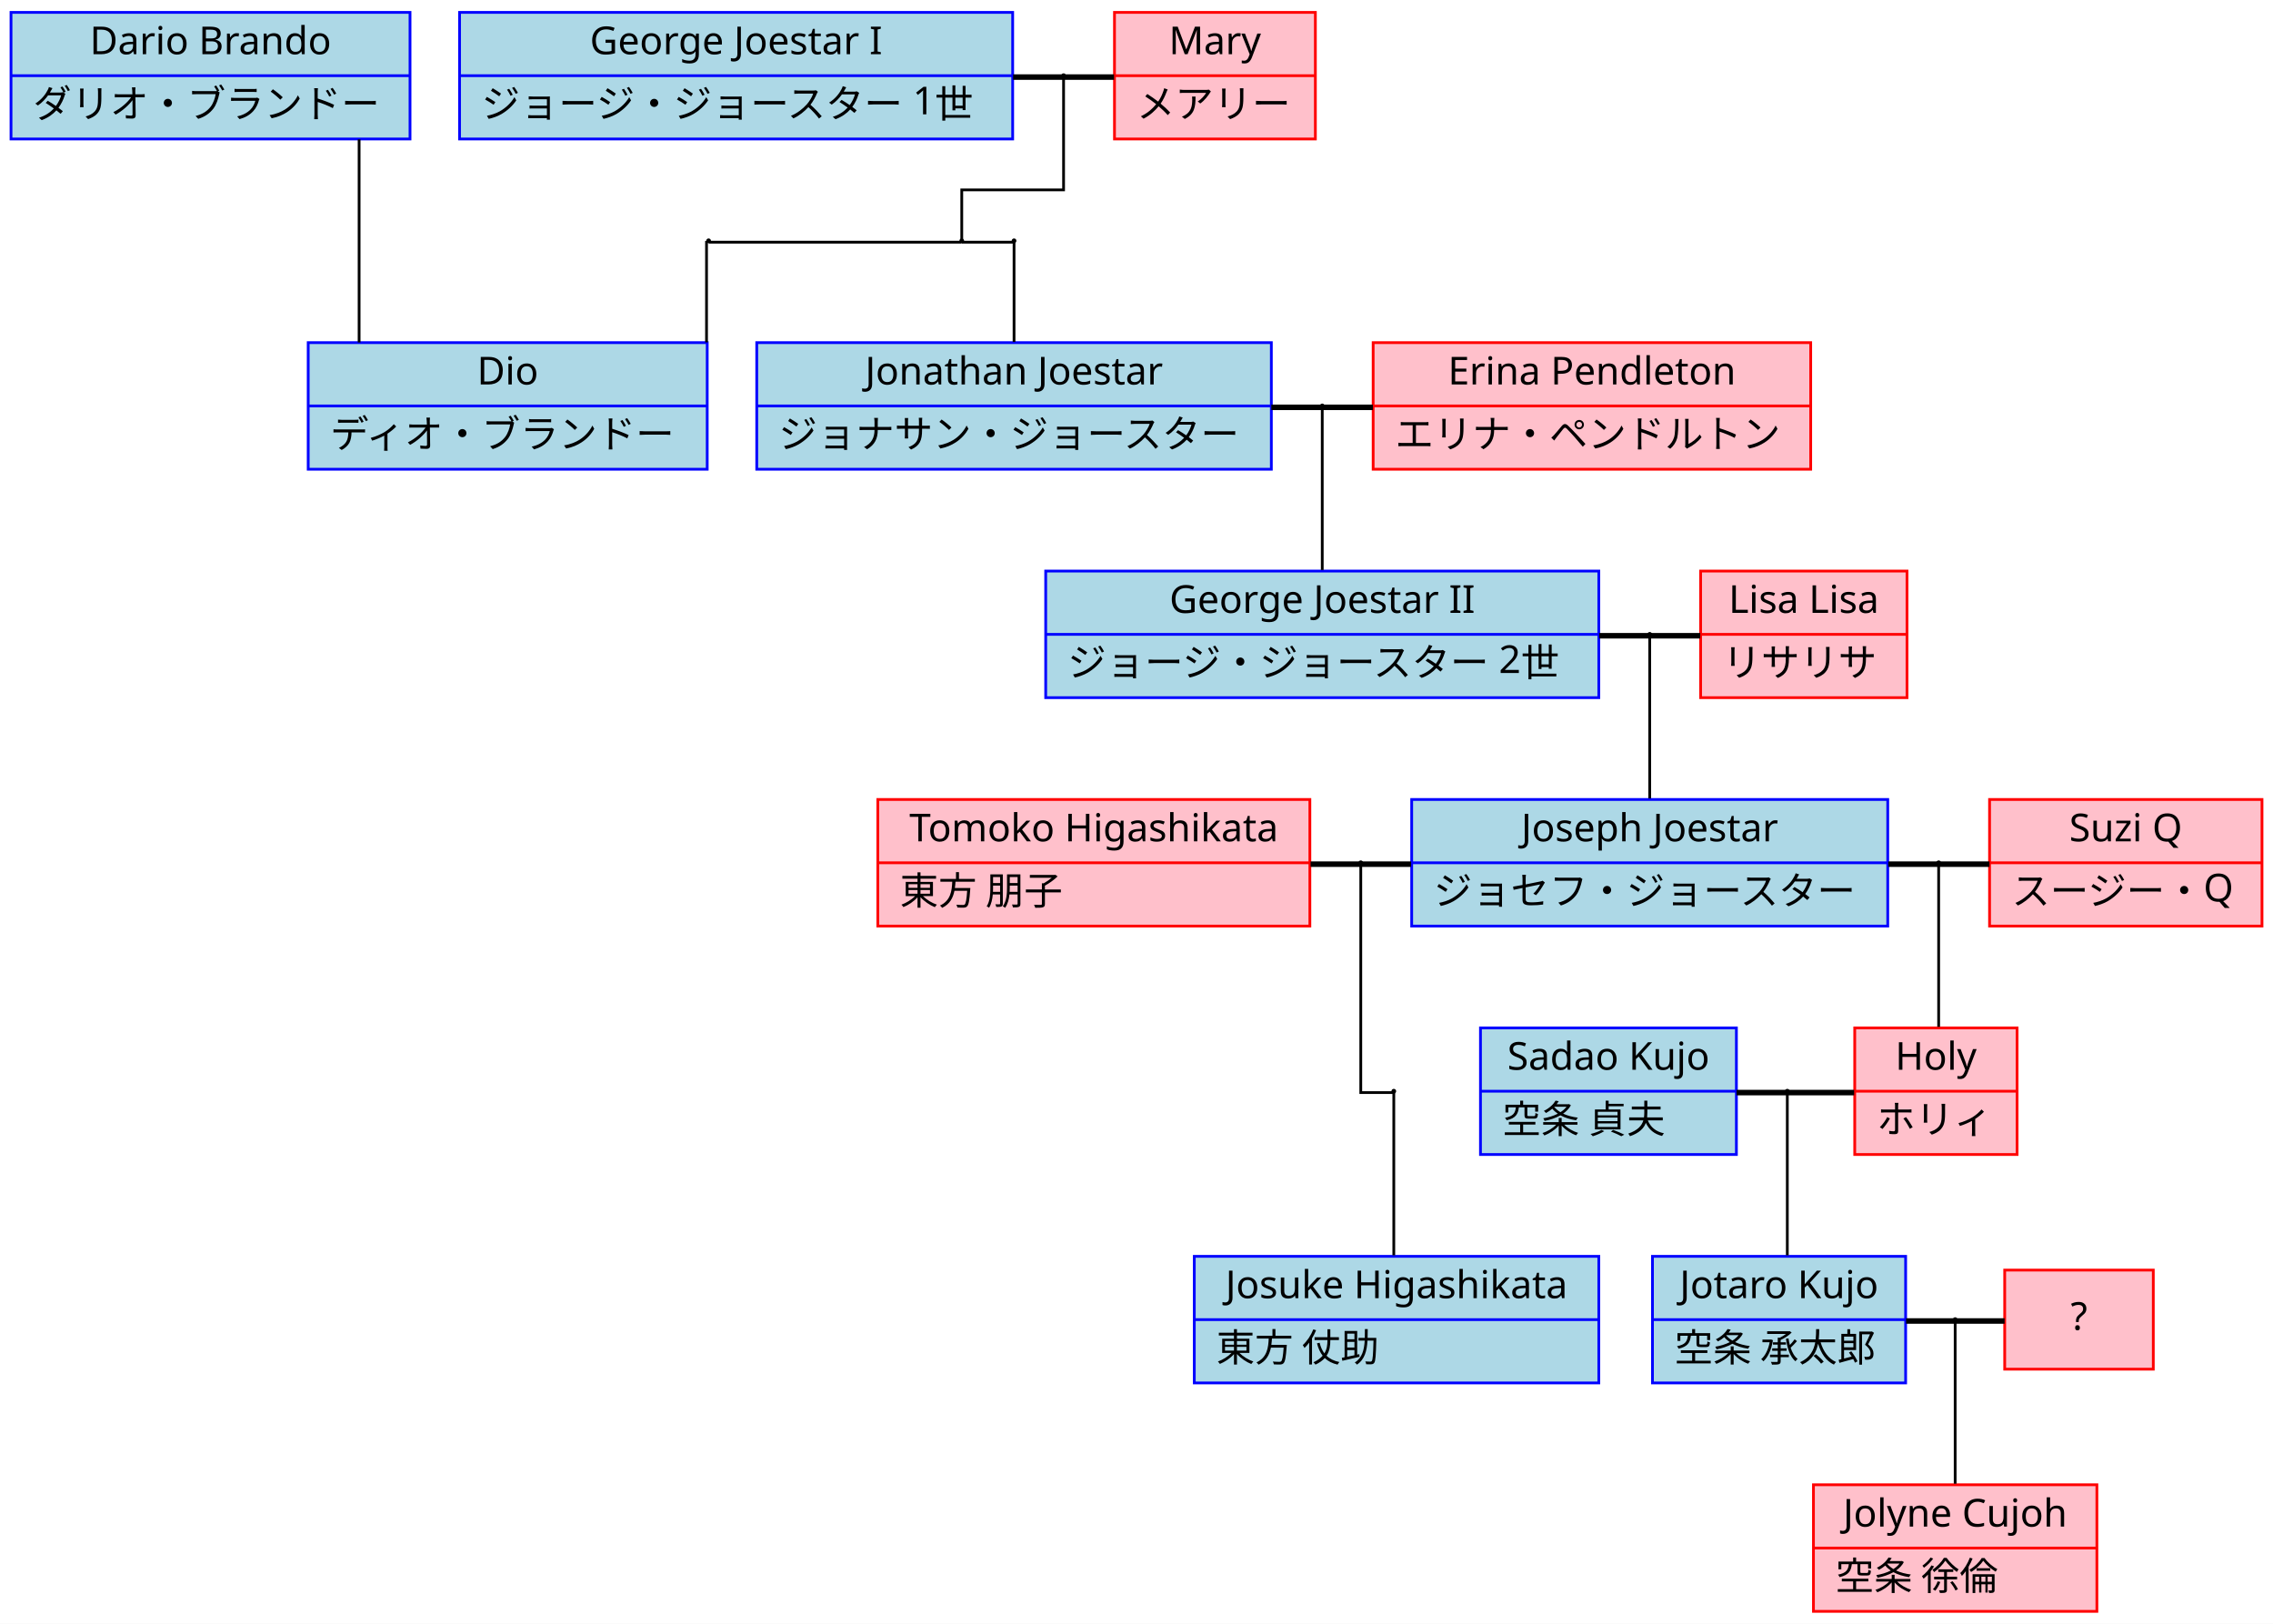
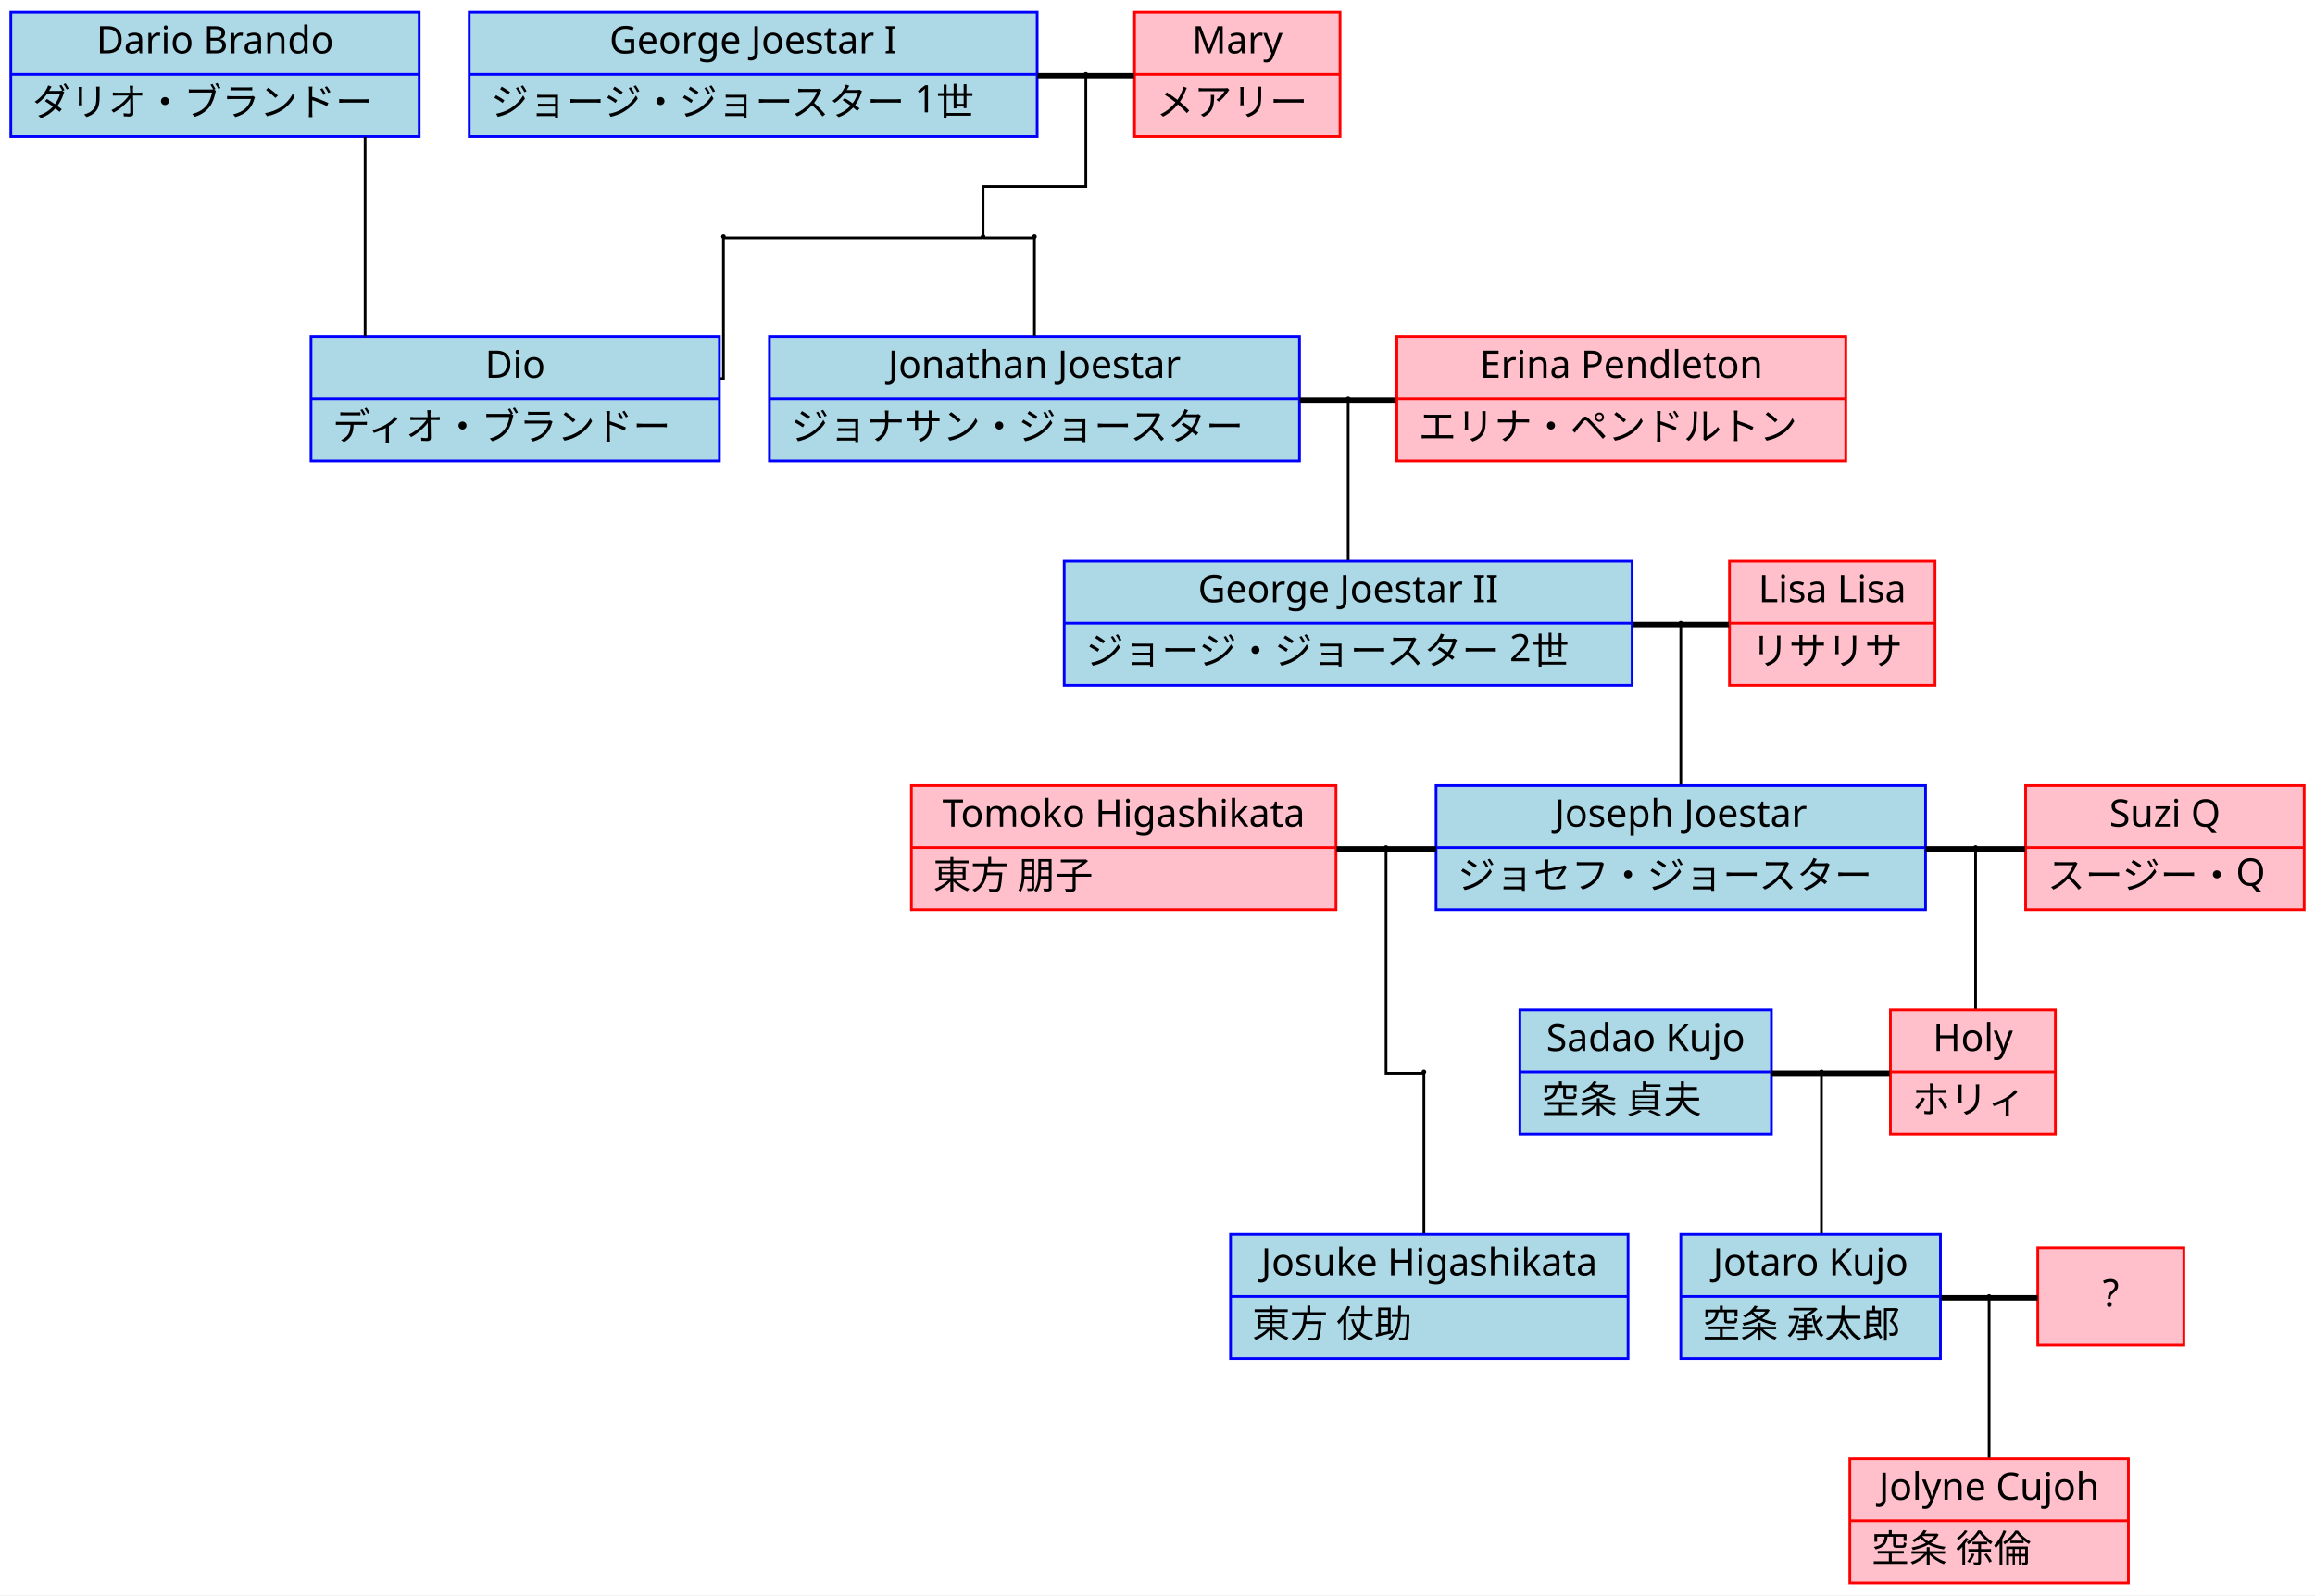
- <svg xmlns="http://www.w3.org/2000/svg" width="826pt" height="590pt" viewBox="0.00 0.00 826.00 590.00">
+ <svg xmlns="http://www.w3.org/2000/svg" width="856pt" height="590pt" viewBox="0.00 0.00 856.00 590.00">
  <g id="graph0" class="graph" transform="scale(1 1) rotate(0) translate(4 586)">
-     <polygon fill="white" stroke="none" points="-4,4 -4,-586 822,-586 822,4 -4,4" />
+     <polygon fill="white" stroke="none" points="-4,4 -4,-586 852,-586 852,4 -4,4" />
    <g id="node1" class="node">
-       <polygon fill="lightblue" stroke="blue" points="163,-535.5 163,-581.5 364,-581.5 364,-535.5 163,-535.5" />
-       <text text-anchor="middle" x="263.5" y="-566.3" font-family="Sans" font-size="14.00">George Joestar I</text>
-       <polyline fill="none" stroke="blue" points="163,-558.5 364,-558.5 " />
-       <text text-anchor="start" x="171" y="-543.3" font-family="Sans" font-size="14.00">ジョージ・ジョースター 1世</text>
+       <polygon fill="lightblue" stroke="blue" points="169.5,-535.5 169.5,-581.5 379.5,-581.5 379.5,-535.5 169.5,-535.5" />
+       <text text-anchor="middle" x="274.5" y="-566.3" font-family="Sans" font-size="14.00">George Joestar I</text>
+       <polyline fill="none" stroke="blue" points="169.5,-558.5 379.5,-558.5 " />
+       <text text-anchor="start" x="177.5" y="-543.3" font-family="Sans" font-size="14.00">ジョージ・ジョースター 1世</text>
    </g>
    <g id="node18" class="node">
-       <ellipse fill="black" stroke="black" cx="382.5" cy="-558.5" rx="0.36" ry="0.36" />
+       <ellipse fill="black" stroke="black" cx="397.5" cy="-558.5" rx="0.36" ry="0.36" />
    </g>
    <g id="edge7" class="edge">
-       <path fill="none" stroke="black" stroke-width="2" d="M364.167,-558C374.49,-558 381.57,-558 382.415,-558" />
+       <path fill="none" stroke="black" stroke-width="2" d="M379.615,-558C389.727,-558 396.598,-558 397.418,-558" />
    </g>
    <g id="node2" class="node">
-       <polygon fill="pink" stroke="red" points="401,-535.5 401,-581.5 474,-581.5 474,-535.5 401,-535.5" />
-       <text text-anchor="middle" x="437.5" y="-566.3" font-family="Sans" font-size="14.00">Mary</text>
-       <polyline fill="none" stroke="red" points="401,-558.5 474,-558.5 " />
-       <text text-anchor="start" x="409" y="-543.3" font-family="Sans" font-size="14.00">メアリー</text>
+       <polygon fill="pink" stroke="red" points="415.5,-535.5 415.5,-581.5 491.5,-581.5 491.5,-535.5 415.5,-535.5" />
+       <text text-anchor="middle" x="453.5" y="-566.3" font-family="Sans" font-size="14.00">Mary</text>
+       <polyline fill="none" stroke="red" points="415.5,-558.5 491.5,-558.5 " />
+       <text text-anchor="start" x="423.5" y="-543.3" font-family="Sans" font-size="14.00">メアリー</text>
    </g>
    <g id="node3" class="node">
-       <polygon fill="lightblue" stroke="blue" points="0,-535.5 0,-581.5 145,-581.5 145,-535.5 0,-535.5" />
-       <text text-anchor="middle" x="72.5" y="-566.3" font-family="Sans" font-size="14.00">Dario Brando</text>
-       <polyline fill="none" stroke="blue" points="0,-558.5 145,-558.5 " />
+       <polygon fill="lightblue" stroke="blue" points="0,-535.5 0,-581.5 151,-581.5 151,-535.5 0,-535.5" />
+       <text text-anchor="middle" x="75.5" y="-566.3" font-family="Sans" font-size="14.00">Dario Brando</text>
+       <polyline fill="none" stroke="blue" points="0,-558.5 151,-558.5 " />
      <text text-anchor="start" x="8" y="-543.3" font-family="Sans" font-size="14.00">ダリオ・ブランドー</text>
    </g>
    <g id="node6" class="node">
-       <polygon fill="lightblue" stroke="blue" points="108,-415.5 108,-461.5 253,-461.5 253,-415.5 108,-415.5" />
-       <text text-anchor="middle" x="180.5" y="-446.3" font-family="Sans" font-size="14.00">Dio</text>
-       <polyline fill="none" stroke="blue" points="108,-438.5 253,-438.5 " />
-       <text text-anchor="start" x="116" y="-423.3" font-family="Sans" font-size="14.00">ディオ・ブランドー</text>
+       <polygon fill="lightblue" stroke="blue" points="111,-415.5 111,-461.5 262,-461.5 262,-415.5 111,-415.5" />
+       <text text-anchor="middle" x="186.5" y="-446.3" font-family="Sans" font-size="14.00">Dio</text>
+       <polyline fill="none" stroke="blue" points="111,-438.5 262,-438.5 " />
+       <text text-anchor="start" x="119" y="-423.3" font-family="Sans" font-size="14.00">ディオ・ブランドー</text>
    </g>
    <g id="edge6" class="edge">
-       <path fill="none" stroke="black" d="M126.5,-535.363C126.5,-514.114 126.5,-482.793 126.5,-461.566" />
+       <path fill="none" stroke="black" d="M131,-535.363C131,-514.114 131,-482.793 131,-461.566" />
    </g>
    <g id="node4" class="node">
-       <polygon fill="lightblue" stroke="blue" points="271,-415.5 271,-461.5 458,-461.5 458,-415.5 271,-415.5" />
-       <text text-anchor="middle" x="364.5" y="-446.3" font-family="Sans" font-size="14.00">Jonathan Joestar</text>
-       <polyline fill="none" stroke="blue" points="271,-438.5 458,-438.5 " />
-       <text text-anchor="start" x="279" y="-423.3" font-family="Sans" font-size="14.00">ジョナサン・ジョースター</text>
+       <polygon fill="lightblue" stroke="blue" points="280.5,-415.5 280.5,-461.5 476.5,-461.5 476.5,-415.5 280.5,-415.5" />
+       <text text-anchor="middle" x="378.5" y="-446.3" font-family="Sans" font-size="14.00">Jonathan Joestar</text>
+       <polyline fill="none" stroke="blue" points="280.5,-438.5 476.5,-438.5 " />
+       <text text-anchor="start" x="288.5" y="-423.3" font-family="Sans" font-size="14.00">ジョナサン・ジョースター</text>
    </g>
    <g id="node22" class="node">
-       <ellipse fill="black" stroke="black" cx="476.5" cy="-438.5" rx="0.36" ry="0.36" />
+       <ellipse fill="black" stroke="black" cx="494.5" cy="-438.5" rx="0.36" ry="0.36" />
    </g>
    <g id="edge14" class="edge">
-       <path fill="none" stroke="black" stroke-width="2" d="M458.005,-438C468.365,-438 475.555,-438 476.414,-438" />
+       <path fill="none" stroke="black" stroke-width="2" d="M476.629,-438C486.692,-438 493.594,-438 494.417,-438" />
    </g>
    <g id="node5" class="node">
-       <polygon fill="pink" stroke="red" points="495,-415.5 495,-461.5 654,-461.5 654,-415.5 495,-415.5" />
-       <text text-anchor="middle" x="574.5" y="-446.3" font-family="Sans" font-size="14.00">Erina Pendleton</text>
-       <polyline fill="none" stroke="red" points="495,-438.5 654,-438.5 " />
-       <text text-anchor="start" x="503" y="-423.3" font-family="Sans" font-size="14.00">エリナ・ペンドルトン</text>
+       <polygon fill="pink" stroke="red" points="512.5,-415.5 512.5,-461.5 678.5,-461.5 678.5,-415.5 512.5,-415.5" />
+       <text text-anchor="middle" x="595.5" y="-446.3" font-family="Sans" font-size="14.00">Erina Pendleton</text>
+       <polyline fill="none" stroke="red" points="512.5,-438.5 678.5,-438.5 " />
+       <text text-anchor="start" x="520.5" y="-423.3" font-family="Sans" font-size="14.00">エリナ・ペンドルトン</text>
    </g>
    <g id="node7" class="node">
-       <polygon fill="lightblue" stroke="blue" points="376,-332.5 376,-378.5 577,-378.5 577,-332.5 376,-332.5" />
-       <text text-anchor="middle" x="476.5" y="-363.3" font-family="Sans" font-size="14.00">George Joestar II</text>
-       <polyline fill="none" stroke="blue" points="376,-355.5 577,-355.5 " />
-       <text text-anchor="start" x="384" y="-340.3" font-family="Sans" font-size="14.00">ジョージ・ジョースター 2世</text>
+       <polygon fill="lightblue" stroke="blue" points="389.5,-332.5 389.5,-378.5 599.5,-378.5 599.5,-332.5 389.5,-332.5" />
+       <text text-anchor="middle" x="494.5" y="-363.3" font-family="Sans" font-size="14.00">George Joestar II</text>
+       <polyline fill="none" stroke="blue" points="389.5,-355.5 599.5,-355.5 " />
+       <text text-anchor="start" x="397.5" y="-340.3" font-family="Sans" font-size="14.00">ジョージ・ジョースター 2世</text>
    </g>
    <g id="node23" class="node">
-       <ellipse fill="black" stroke="black" cx="595.5" cy="-355.5" rx="0.36" ry="0.36" />
+       <ellipse fill="black" stroke="black" cx="617.5" cy="-355.5" rx="0.36" ry="0.36" />
    </g>
    <g id="edge17" class="edge">
-       <path fill="none" stroke="black" stroke-width="2" d="M577.167,-355C587.49,-355 594.57,-355 595.415,-355" />
+       <path fill="none" stroke="black" stroke-width="2" d="M599.615,-355C609.727,-355 616.598,-355 617.418,-355" />
    </g>
    <g id="node8" class="node">
-       <polygon fill="pink" stroke="red" points="614,-332.5 614,-378.5 689,-378.5 689,-332.5 614,-332.5" />
-       <text text-anchor="middle" x="651.5" y="-363.3" font-family="Sans" font-size="14.00">Lisa Lisa</text>
-       <polyline fill="none" stroke="red" points="614,-355.5 689,-355.5 " />
-       <text text-anchor="start" x="622" y="-340.3" font-family="Sans" font-size="14.00">リサリサ</text>
+       <polygon fill="pink" stroke="red" points="635.5,-332.5 635.5,-378.5 711.5,-378.5 711.5,-332.5 635.5,-332.5" />
+       <text text-anchor="middle" x="673.5" y="-363.3" font-family="Sans" font-size="14.00">Lisa Lisa</text>
+       <polyline fill="none" stroke="red" points="635.5,-355.5 711.5,-355.5 " />
+       <text text-anchor="start" x="643.5" y="-340.3" font-family="Sans" font-size="14.00">リサリサ</text>
    </g>
    <g id="node9" class="node">
-       <polygon fill="lightblue" stroke="blue" points="509,-249.5 509,-295.5 682,-295.5 682,-249.5 509,-249.5" />
-       <text text-anchor="middle" x="595.5" y="-280.3" font-family="Sans" font-size="14.00">Joseph Joestar</text>
-       <polyline fill="none" stroke="blue" points="509,-272.5 682,-272.5 " />
-       <text text-anchor="start" x="517" y="-257.3" font-family="Sans" font-size="14.00">ジョセフ・ジョースター</text>
+       <polygon fill="lightblue" stroke="blue" points="527,-249.5 527,-295.5 708,-295.5 708,-249.5 527,-249.5" />
+       <text text-anchor="middle" x="617.5" y="-280.3" font-family="Sans" font-size="14.00">Joseph Joestar</text>
+       <polyline fill="none" stroke="blue" points="527,-272.5 708,-272.5 " />
+       <text text-anchor="start" x="535" y="-257.3" font-family="Sans" font-size="14.00">ジョセフ・ジョースター</text>
    </g>
    <g id="node10" class="node">
-       <polygon fill="pink" stroke="red" points="719,-249.5 719,-295.5 818,-295.5 818,-249.5 719,-249.5" />
-       <text text-anchor="middle" x="768.5" y="-280.3" font-family="Sans" font-size="14.00">Suzi Q</text>
-       <polyline fill="none" stroke="red" points="719,-272.5 818,-272.5 " />
-       <text text-anchor="start" x="727" y="-257.3" font-family="Sans" font-size="14.00">スージー・Q</text>
+       <polygon fill="pink" stroke="red" points="745,-249.5 745,-295.5 848,-295.5 848,-249.5 745,-249.5" />
+       <text text-anchor="middle" x="796.5" y="-280.3" font-family="Sans" font-size="14.00">Suzi Q</text>
+       <polyline fill="none" stroke="red" points="745,-272.5 848,-272.5 " />
+       <text text-anchor="start" x="753" y="-257.3" font-family="Sans" font-size="14.00">スージー・Q</text>
    </g>
    <g id="node26" class="node">
-       <ellipse fill="black" stroke="black" cx="700.5" cy="-272.5" rx="0.36" ry="0.36" />
+       <ellipse fill="black" stroke="black" cx="726.5" cy="-272.5" rx="0.36" ry="0.36" />
    </g>
    <g id="edge24" class="edge">
-       <path fill="none" stroke="black" stroke-width="2" d="M682.21,-272C692.411,-272 699.56,-272 700.414,-272" />
+       <path fill="none" stroke="black" stroke-width="2" d="M708.01,-272C718.345,-272 725.553,-272 726.413,-272" />
    </g>
    <g id="node11" class="node">
-       <polygon fill="pink" stroke="red" points="315,-249.5 315,-295.5 472,-295.5 472,-249.5 315,-249.5" />
-       <text text-anchor="middle" x="393.5" y="-280.3" font-family="Sans" font-size="14.00">Tomoko Higashikata</text>
-       <polyline fill="none" stroke="red" points="315,-272.5 472,-272.5 " />
-       <text text-anchor="start" x="323" y="-257.3" font-family="Sans" font-size="14.00">東方 朋子</text>
+       <polygon fill="pink" stroke="red" points="333,-249.5 333,-295.5 490,-295.5 490,-249.5 333,-249.5" />
+       <text text-anchor="middle" x="411.5" y="-280.3" font-family="Sans" font-size="14.00">Tomoko Higashikata</text>
+       <polyline fill="none" stroke="red" points="333,-272.5 490,-272.5 " />
+       <text text-anchor="start" x="341" y="-257.3" font-family="Sans" font-size="14.00">東方 朋子</text>
    </g>
    <g id="node24" class="node">
-       <ellipse fill="black" stroke="black" cx="490.5" cy="-272.5" rx="0.36" ry="0.36" />
+       <ellipse fill="black" stroke="black" cx="508.5" cy="-272.5" rx="0.36" ry="0.36" />
    </g>
    <g id="edge20" class="edge">
-       <path fill="none" stroke="black" stroke-width="2" d="M472.255,-272C482.365,-272 489.554,-272 490.414,-272" />
+       <path fill="none" stroke="black" stroke-width="2" d="M490.255,-272C500.365,-272 507.554,-272 508.414,-272" />
    </g>
    <g id="node12" class="node">
-       <polygon fill="lightblue" stroke="blue" points="534,-166.5 534,-212.5 627,-212.5 627,-166.5 534,-166.5" />
-       <text text-anchor="middle" x="580.5" y="-197.3" font-family="Sans" font-size="14.00">Sadao Kujo</text>
-       <polyline fill="none" stroke="blue" points="534,-189.5 627,-189.5 " />
-       <text text-anchor="start" x="542" y="-174.3" font-family="Sans" font-size="14.00">空条 貞夫</text>
+       <polygon fill="lightblue" stroke="blue" points="558,-166.5 558,-212.5 651,-212.5 651,-166.5 558,-166.5" />
+       <text text-anchor="middle" x="604.5" y="-197.3" font-family="Sans" font-size="14.00">Sadao Kujo</text>
+       <polyline fill="none" stroke="blue" points="558,-189.5 651,-189.5 " />
+       <text text-anchor="start" x="566" y="-174.3" font-family="Sans" font-size="14.00">空条 貞夫</text>
    </g>
    <g id="node27" class="node">
-       <ellipse fill="black" stroke="black" cx="645.5" cy="-189.5" rx="0.36" ry="0.36" />
+       <ellipse fill="black" stroke="black" cx="669.5" cy="-189.5" rx="0.36" ry="0.36" />
    </g>
    <g id="edge27" class="edge">
-       <path fill="none" stroke="black" stroke-width="2" d="M627.047,-189C636.815,-189 644.486,-189 645.407,-189" />
+       <path fill="none" stroke="black" stroke-width="2" d="M651.047,-189C660.815,-189 668.486,-189 669.407,-189" />
    </g>
    <g id="node13" class="node">
-       <polygon fill="pink" stroke="red" points="670,-166.5 670,-212.5 729,-212.5 729,-166.5 670,-166.5" />
-       <text text-anchor="middle" x="699.5" y="-197.3" font-family="Sans" font-size="14.00">Holy</text>
-       <polyline fill="none" stroke="red" points="670,-189.5 729,-189.5 " />
-       <text text-anchor="start" x="678" y="-174.3" font-family="Sans" font-size="14.00">ホリィ</text>
+       <polygon fill="pink" stroke="red" points="695,-166.5 695,-212.5 756,-212.5 756,-166.5 695,-166.5" />
+       <text text-anchor="middle" x="725.5" y="-197.3" font-family="Sans" font-size="14.00">Holy</text>
+       <polyline fill="none" stroke="red" points="695,-189.5 756,-189.5 " />
+       <text text-anchor="start" x="703" y="-174.3" font-family="Sans" font-size="14.00">ホリィ</text>
    </g>
    <g id="node14" class="node">
-       <polygon fill="lightblue" stroke="blue" points="596.5,-83.5 596.5,-129.5 688.5,-129.5 688.5,-83.5 596.5,-83.5" />
-       <text text-anchor="middle" x="642.5" y="-114.3" font-family="Sans" font-size="14.00">Jotaro Kujo</text>
-       <polyline fill="none" stroke="blue" points="596.5,-106.5 688.5,-106.5 " />
-       <text text-anchor="start" x="604.5" y="-91.3" font-family="Sans" font-size="14.00">空条 承太郎</text>
+       <polygon fill="lightblue" stroke="blue" points="617.5,-83.5 617.5,-129.5 713.5,-129.5 713.5,-83.5 617.5,-83.5" />
+       <text text-anchor="middle" x="665.5" y="-114.3" font-family="Sans" font-size="14.00">Jotaro Kujo</text>
+       <polyline fill="none" stroke="blue" points="617.5,-106.5 713.5,-106.5 " />
+       <text text-anchor="start" x="625.5" y="-91.3" font-family="Sans" font-size="14.00">空条 承太郎</text>
    </g>
    <g id="node28" class="node">
-       <ellipse fill="black" stroke="black" cx="706.5" cy="-106.5" rx="0.36" ry="0.36" />
+       <ellipse fill="black" stroke="black" cx="731.5" cy="-106.5" rx="0.36" ry="0.36" />
    </g>
    <g id="edge30" class="edge">
-       <path fill="none" stroke="black" stroke-width="2" d="M688.672,-106C698.134,-106 705.524,-106 706.411,-106" />
+       <path fill="none" stroke="black" stroke-width="2" d="M713.813,-106C723.248,-106 730.538,-106 731.412,-106" />
    </g>
    <g id="node15" class="node">
-       <polygon fill="pink" stroke="red" points="724.5,-88.5 724.5,-124.5 778.5,-124.5 778.5,-88.5 724.5,-88.5" />
-       <text text-anchor="middle" x="751.5" y="-102.8" font-family="Sans" font-size="14.00">?</text>
+       <polygon fill="pink" stroke="red" points="749.5,-88.5 749.5,-124.5 803.5,-124.5 803.5,-88.5 749.5,-88.5" />
+       <text text-anchor="middle" x="776.5" y="-102.8" font-family="Sans" font-size="14.00">?</text>
    </g>
    <g id="node16" class="node">
-       <polygon fill="pink" stroke="red" points="655,-0.5 655,-46.5 758,-46.5 758,-0.5 655,-0.5" />
-       <text text-anchor="middle" x="706.5" y="-31.3" font-family="Sans" font-size="14.00">Jolyne Cujoh</text>
-       <polyline fill="none" stroke="red" points="655,-23.5 758,-23.5 " />
-       <text text-anchor="start" x="663" y="-8.3" font-family="Sans" font-size="14.00">空条 徐倫</text>
+       <polygon fill="pink" stroke="red" points="680,-0.5 680,-46.5 783,-46.5 783,-0.5 680,-0.5" />
+       <text text-anchor="middle" x="731.5" y="-31.3" font-family="Sans" font-size="14.00">Jolyne Cujoh</text>
+       <polyline fill="none" stroke="red" points="680,-23.5 783,-23.5 " />
+       <text text-anchor="start" x="688" y="-8.3" font-family="Sans" font-size="14.00">空条 徐倫</text>
    </g>
    <g id="node17" class="node">
-       <polygon fill="lightblue" stroke="blue" points="430,-83.5 430,-129.5 577,-129.5 577,-83.5 430,-83.5" />
-       <text text-anchor="middle" x="503.5" y="-114.3" font-family="Sans" font-size="14.00">Josuke Higashikata</text>
-       <polyline fill="none" stroke="blue" points="430,-106.5 577,-106.5 " />
-       <text text-anchor="start" x="438" y="-91.3" font-family="Sans" font-size="14.00">東方 仗助</text>
+       <polygon fill="lightblue" stroke="blue" points="451,-83.5 451,-129.5 598,-129.5 598,-83.5 451,-83.5" />
+       <text text-anchor="middle" x="524.5" y="-114.3" font-family="Sans" font-size="14.00">Josuke Higashikata</text>
+       <polyline fill="none" stroke="blue" points="451,-106.5 598,-106.5 " />
+       <text text-anchor="start" x="459" y="-91.3" font-family="Sans" font-size="14.00">東方 仗助</text>
    </g>
    <g id="edge8" class="edge">
-       <path fill="none" stroke="black" stroke-width="2" d="M382.658,-558C383.842,-558 391.551,-558 400.833,-558" />
+       <path fill="none" stroke="black" stroke-width="2" d="M397.661,-558C398.828,-558 406.222,-558 415.267,-558" />
    </g>
    <g id="node20" class="node">
-       <ellipse fill="black" stroke="black" cx="345.5" cy="-498.5" rx="0.36" ry="0.36" />
+       <ellipse fill="black" stroke="black" cx="359.5" cy="-498.5" rx="0.36" ry="0.36" />
    </g>
    <g id="edge11" class="edge">
-       <path fill="none" stroke="black" d="M382.5,-558.034C382.5,-553.475 382.5,-517 382.5,-517 382.5,-517 345.5,-517 345.5,-517 345.5,-517 345.5,-501.806 345.5,-498.957" />
+       <path fill="none" stroke="black" d="M397.5,-558.034C397.5,-553.475 397.5,-517 397.5,-517 397.5,-517 359.5,-517 359.5,-517 359.5,-517 359.5,-501.806 359.5,-498.957" />
    </g>
    <g id="node19" class="node">
-       <ellipse fill="black" stroke="black" cx="253.5" cy="-498.5" rx="0.36" ry="0.36" />
+       <ellipse fill="black" stroke="black" cx="263.5" cy="-498.5" rx="0.36" ry="0.36" />
    </g>
    <g id="edge12" class="edge">
-       <path fill="none" stroke="black" d="M252.75,-498.457C252.75,-497.42 252.75,-478.065 252.75,-461.622" />
+       <path fill="none" stroke="black" d="M263.5,-497.91C263.5,-492.143 263.5,-446 263.5,-446 263.5,-446 263.03,-446 262.164,-446" />
    </g>
    <g id="edge9" class="edge">
-       <path fill="none" stroke="black" d="M253.567,-498C256.309,-498 342.735,-498 345.435,-498" />
+       <path fill="none" stroke="black" d="M263.57,-498C266.431,-498 356.615,-498 359.433,-498" />
    </g>
    <g id="node21" class="node">
-       <ellipse fill="black" stroke="black" cx="364.5" cy="-498.5" rx="0.36" ry="0.36" />
+       <ellipse fill="black" stroke="black" cx="378.5" cy="-498.5" rx="0.36" ry="0.36" />
    </g>
    <g id="edge10" class="edge">
-       <path fill="none" stroke="black" d="M345.555,-498C346.634,-498 363.402,-498 364.449,-498" />
+       <path fill="none" stroke="black" d="M359.555,-498C360.634,-498 377.402,-498 378.449,-498" />
    </g>
    <g id="edge13" class="edge">
-       <path fill="none" stroke="black" d="M364.5,-498.117C364.5,-495.282 364.5,-477.25 364.5,-461.751" />
+       <path fill="none" stroke="black" d="M378.5,-498.117C378.5,-495.282 378.5,-477.25 378.5,-461.751" />
    </g>
    <g id="edge15" class="edge">
-       <path fill="none" stroke="black" stroke-width="2" d="M476.571,-438C477.359,-438 484.638,-438 494.904,-438" />
+       <path fill="none" stroke="black" stroke-width="2" d="M494.573,-438C495.35,-438 502.239,-438 512.086,-438" />
    </g>
    <g id="edge16" class="edge">
-       <path fill="none" stroke="black" d="M476.5,-437.97C476.5,-433.497 476.5,-401.66 476.5,-378.882" />
+       <path fill="none" stroke="black" d="M494.5,-437.97C494.5,-433.497 494.5,-401.66 494.5,-378.882" />
    </g>
    <g id="edge18" class="edge">
-       <path fill="none" stroke="black" stroke-width="2" d="M595.661,-355C596.854,-355 604.549,-355 613.866,-355" />
+       <path fill="none" stroke="black" stroke-width="2" d="M617.661,-355C618.828,-355 626.222,-355 635.267,-355" />
    </g>
    <g id="edge19" class="edge">
-       <path fill="none" stroke="black" d="M595.5,-354.97C595.5,-350.497 595.5,-318.66 595.5,-295.882" />
+       <path fill="none" stroke="black" d="M617.5,-354.97C617.5,-350.497 617.5,-318.66 617.5,-295.882" />
    </g>
    <g id="edge21" class="edge">
-       <path fill="none" stroke="black" stroke-width="2" d="M490.576,-272C491.383,-272 498.545,-272 508.782,-272" />
+       <path fill="none" stroke="black" stroke-width="2" d="M508.579,-272C509.404,-272 516.624,-272 526.99,-272" />
    </g>
    <g id="node25" class="node">
-       <ellipse fill="black" stroke="black" cx="502.5" cy="-189.5" rx="0.36" ry="0.36" />
+       <ellipse fill="black" stroke="black" cx="522.5" cy="-189.5" rx="0.36" ry="0.36" />
    </g>
    <g id="edge22" class="edge">
-       <path fill="none" stroke="black" d="M490.5,-271.967C490.5,-264.855 490.5,-189 490.5,-189 490.5,-189 501.047,-189 502.365,-189" />
+       <path fill="none" stroke="black" d="M508.5,-271.967C508.5,-264.855 508.5,-189 508.5,-189 508.5,-189 520.805,-189 522.343,-189" />
    </g>
    <g id="edge23" class="edge">
-       <path fill="none" stroke="black" d="M502.5,-188.97C502.5,-184.497 502.5,-152.66 502.5,-129.882" />
+       <path fill="none" stroke="black" d="M522.5,-188.97C522.5,-184.497 522.5,-152.66 522.5,-129.882" />
    </g>
    <g id="edge25" class="edge">
-       <path fill="none" stroke="black" stroke-width="2" d="M700.549,-272C701.233,-272 708.954,-272 718.963,-272" />
+       <path fill="none" stroke="black" stroke-width="2" d="M726.551,-272C727.238,-272 734.832,-272 744.783,-272" />
    </g>
    <g id="edge26" class="edge">
-       <path fill="none" stroke="black" d="M700.5,-271.97C700.5,-267.497 700.5,-235.66 700.5,-212.882" />
+       <path fill="none" stroke="black" d="M726.5,-271.97C726.5,-267.497 726.5,-235.66 726.5,-212.882" />
    </g>
    <g id="edge28" class="edge">
-       <path fill="none" stroke="black" stroke-width="2" d="M645.655,-189C647.078,-189 658.088,-189 669.785,-189" />
+       <path fill="none" stroke="black" stroke-width="2" d="M669.661,-189C671.136,-189 682.554,-189 694.684,-189" />
    </g>
    <g id="edge29" class="edge">
-       <path fill="none" stroke="black" d="M645.5,-188.97C645.5,-184.497 645.5,-152.66 645.5,-129.882" />
+       <path fill="none" stroke="black" d="M669.5,-188.97C669.5,-184.497 669.5,-152.66 669.5,-129.882" />
    </g>
    <g id="edge31" class="edge">
-       <path fill="none" stroke="black" stroke-width="2" d="M706.629,-106C707.722,-106 715.603,-106 724.463,-106" />
+       <path fill="none" stroke="black" stroke-width="2" d="M731.629,-106C732.722,-106 740.603,-106 749.463,-106" />
    </g>
    <g id="edge32" class="edge">
-       <path fill="none" stroke="black" d="M706.5,-105.97C706.5,-101.497 706.5,-69.66 706.5,-46.883" />
+       <path fill="none" stroke="black" d="M731.5,-105.97C731.5,-101.497 731.5,-69.66 731.5,-46.883" />
    </g>
  </g>
</svg>
